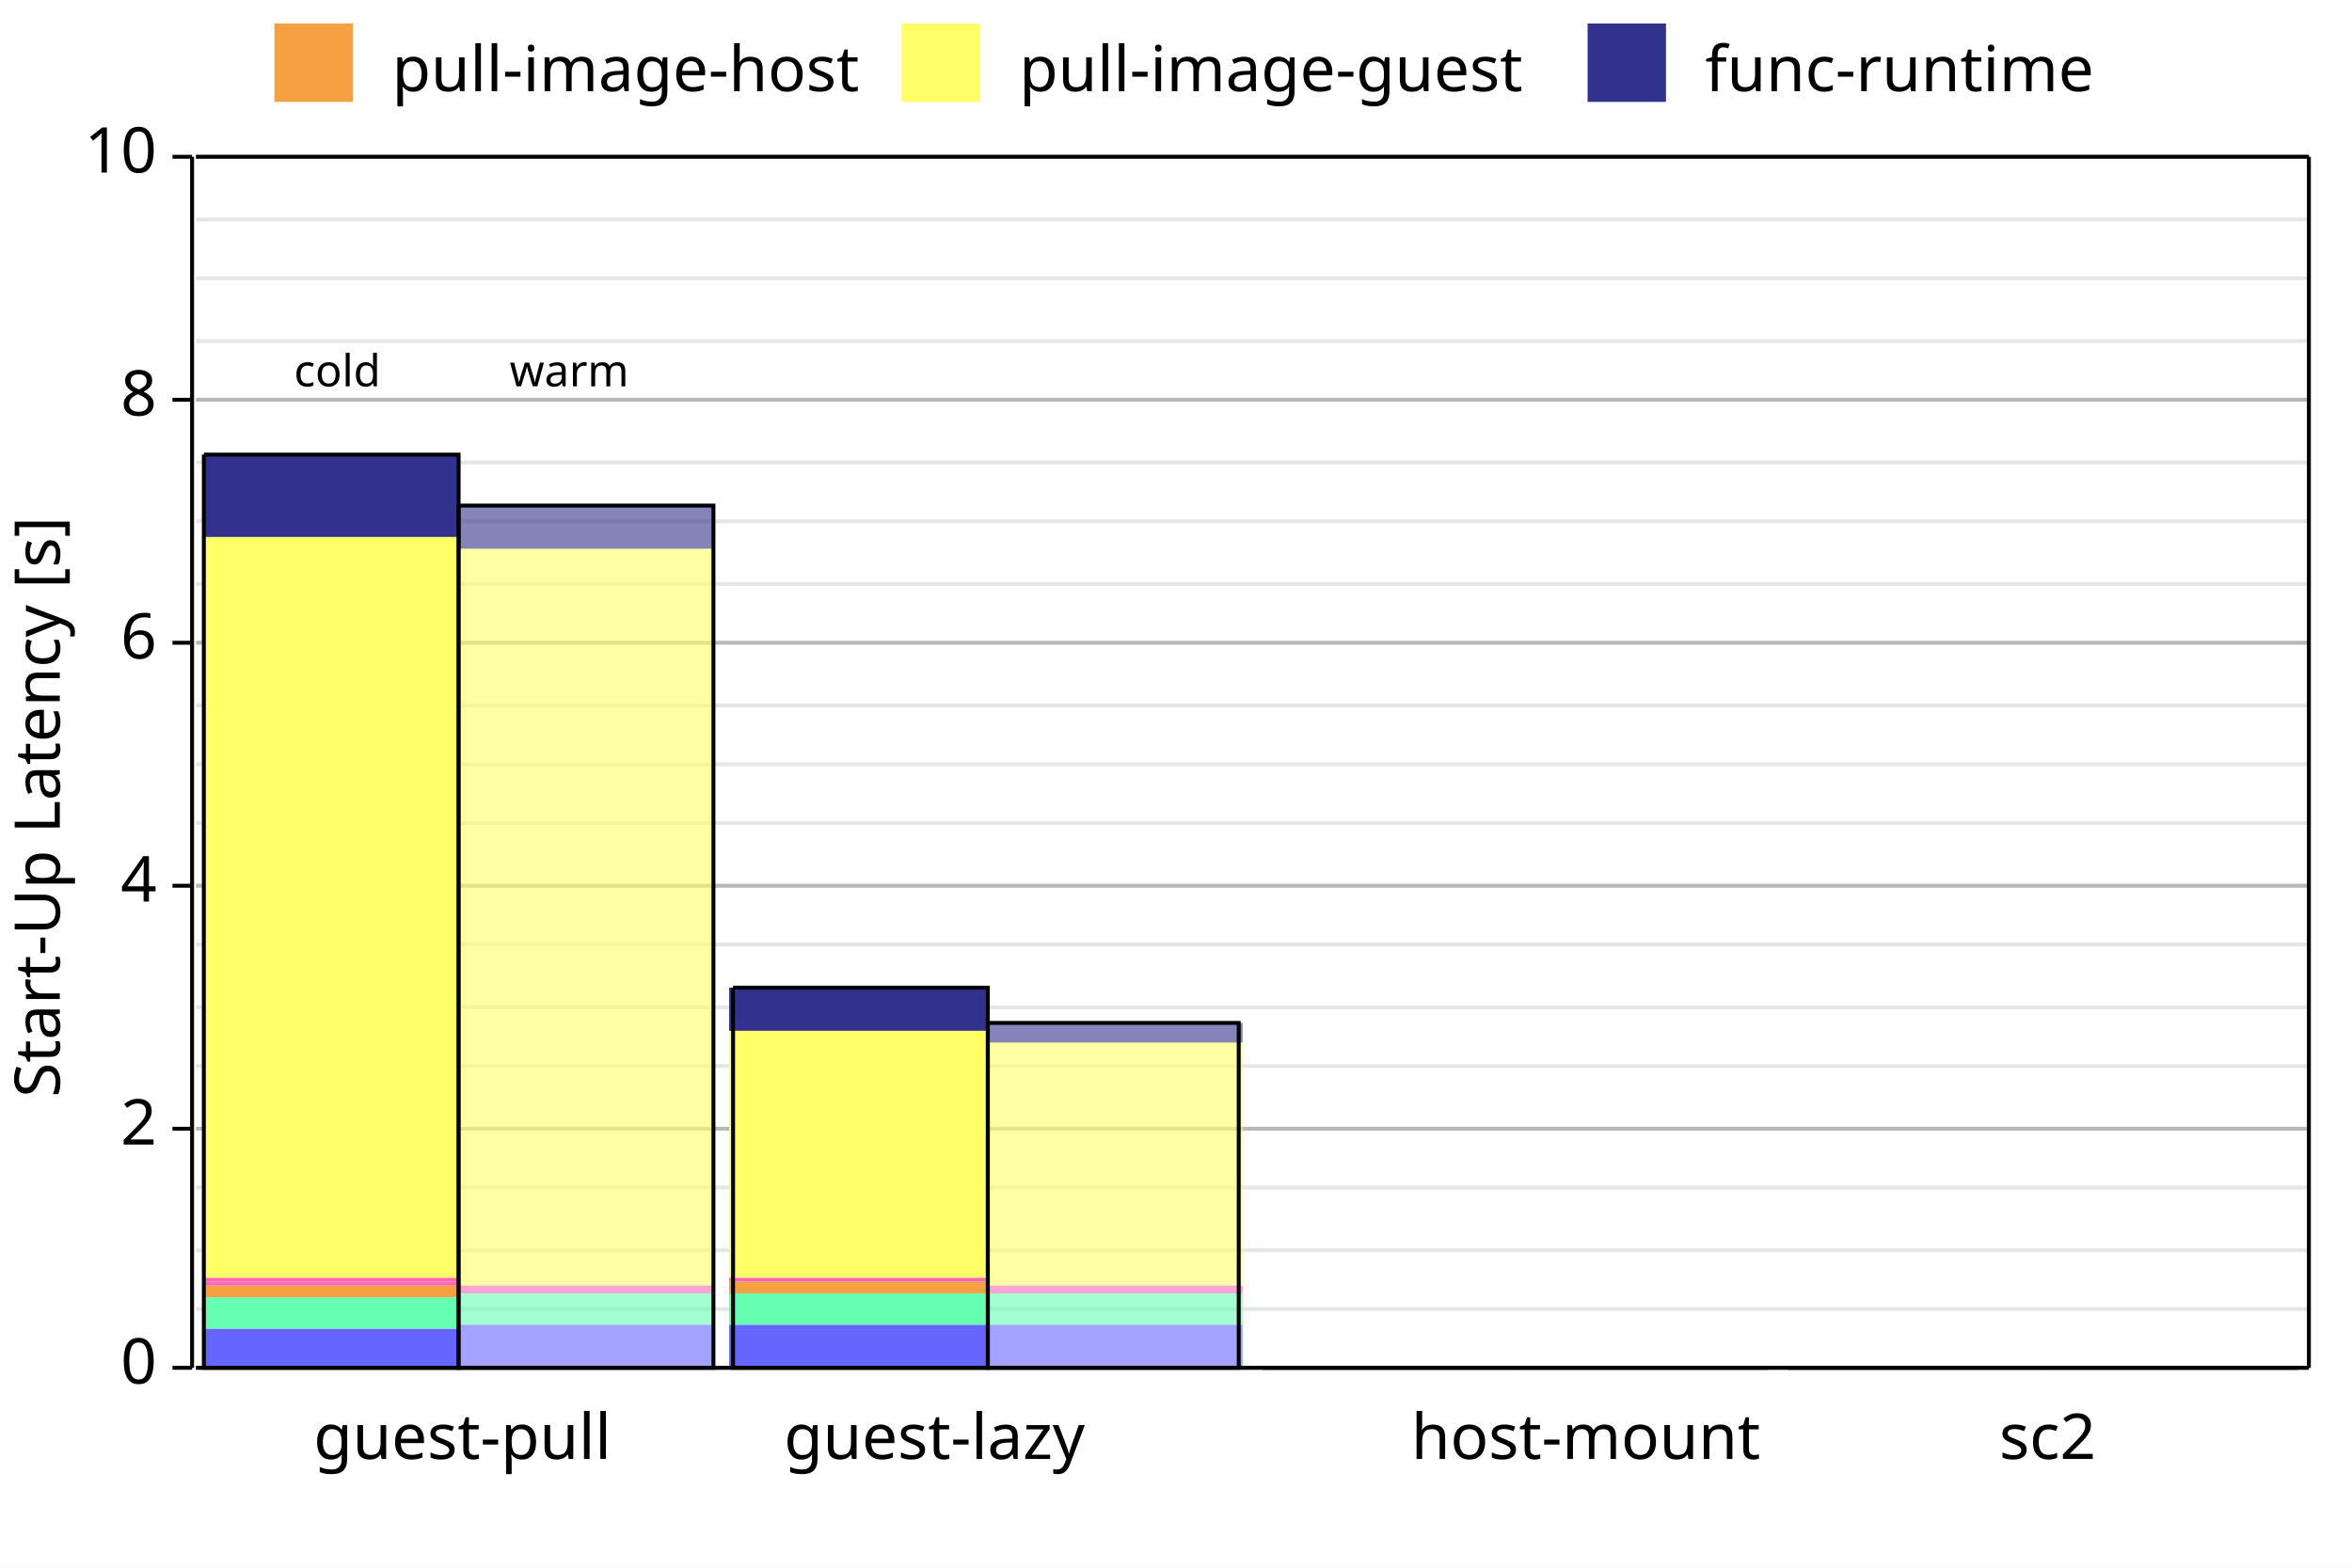
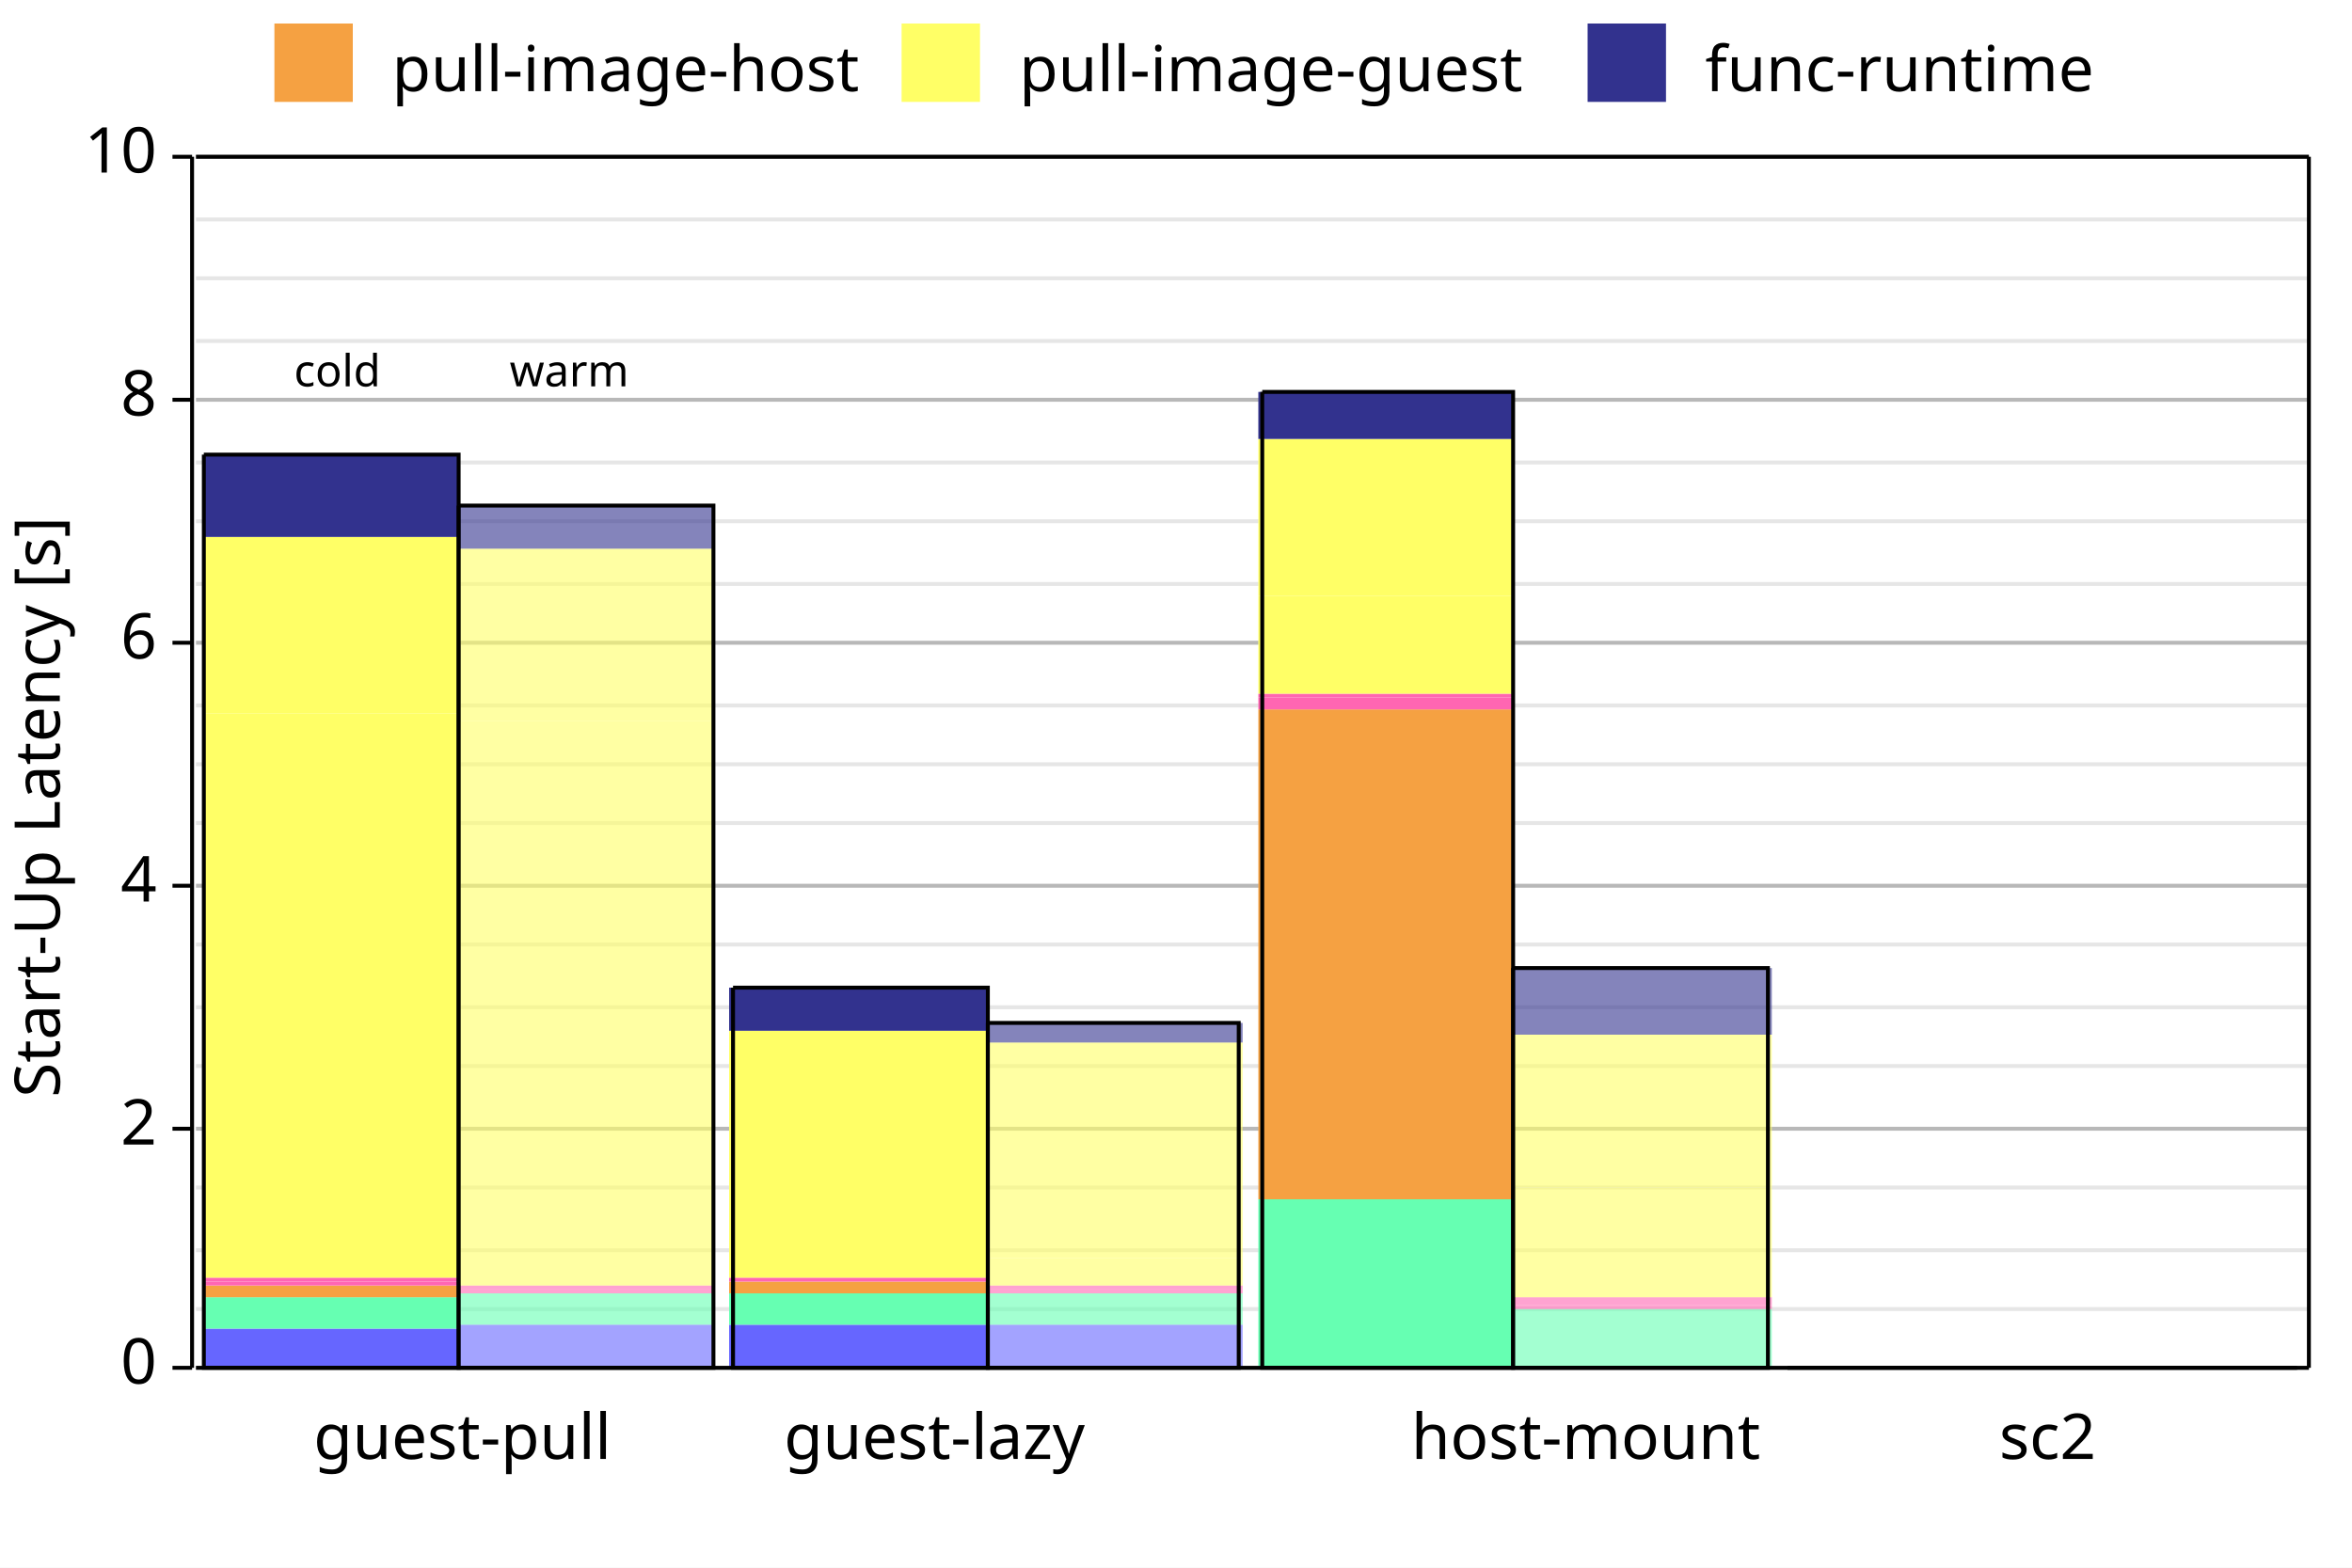
<svg xmlns="http://www.w3.org/2000/svg" width="600" height="400" viewBox="0 0 600 400">
  <rect x="0" y="0" width="600" height="400" opacity="1" fill="#FFFFFF" stroke="none" />
  <line opacity="0.1" stroke="#000000" stroke-width="1" x1="50" y1="349" x2="589" y2="349" />
  <line opacity="0.1" stroke="#000000" stroke-width="1" x1="50" y1="334" x2="589" y2="334" />
  <line opacity="0.1" stroke="#000000" stroke-width="1" x1="50" y1="319" x2="589" y2="319" />
  <line opacity="0.1" stroke="#000000" stroke-width="1" x1="50" y1="303" x2="589" y2="303" />
  <line opacity="0.1" stroke="#000000" stroke-width="1" x1="50" y1="288" x2="589" y2="288" />
  <line opacity="0.1" stroke="#000000" stroke-width="1" x1="50" y1="272" x2="589" y2="272" />
  <line opacity="0.1" stroke="#000000" stroke-width="1" x1="50" y1="257" x2="589" y2="257" />
  <line opacity="0.1" stroke="#000000" stroke-width="1" x1="50" y1="241" x2="589" y2="241" />
  <line opacity="0.1" stroke="#000000" stroke-width="1" x1="50" y1="226" x2="589" y2="226" />
  <line opacity="0.1" stroke="#000000" stroke-width="1" x1="50" y1="210" x2="589" y2="210" />
  <line opacity="0.1" stroke="#000000" stroke-width="1" x1="50" y1="195" x2="589" y2="195" />
  <line opacity="0.1" stroke="#000000" stroke-width="1" x1="50" y1="180" x2="589" y2="180" />
  <line opacity="0.1" stroke="#000000" stroke-width="1" x1="50" y1="164" x2="589" y2="164" />
  <line opacity="0.1" stroke="#000000" stroke-width="1" x1="50" y1="149" x2="589" y2="149" />
  <line opacity="0.1" stroke="#000000" stroke-width="1" x1="50" y1="133" x2="589" y2="133" />
  <line opacity="0.1" stroke="#000000" stroke-width="1" x1="50" y1="118" x2="589" y2="118" />
  <line opacity="0.1" stroke="#000000" stroke-width="1" x1="50" y1="102" x2="589" y2="102" />
  <line opacity="0.1" stroke="#000000" stroke-width="1" x1="50" y1="87" x2="589" y2="87" />
  <line opacity="0.1" stroke="#000000" stroke-width="1" x1="50" y1="71" x2="589" y2="71" />
  <line opacity="0.1" stroke="#000000" stroke-width="1" x1="50" y1="56" x2="589" y2="56" />
  <line opacity="0.1" stroke="#000000" stroke-width="1" x1="50" y1="40" x2="589" y2="40" />
  <line opacity="0.2" stroke="#000000" stroke-width="1" x1="50" y1="349" x2="589" y2="349" />
  <line opacity="0.2" stroke="#000000" stroke-width="1" x1="50" y1="288" x2="589" y2="288" />
  <line opacity="0.2" stroke="#000000" stroke-width="1" x1="50" y1="226" x2="589" y2="226" />
  <line opacity="0.2" stroke="#000000" stroke-width="1" x1="50" y1="164" x2="589" y2="164" />
  <line opacity="0.2" stroke="#000000" stroke-width="1" x1="50" y1="102" x2="589" y2="102" />
  <line opacity="0.2" stroke="#000000" stroke-width="1" x1="50" y1="40" x2="589" y2="40" />
  <polyline fill="none" opacity="1" stroke="#000000" stroke-width="1" points="49,40 49,349 " />
  <text x="40" y="349" dy="0.5ex" text-anchor="end" font-family="sans-serif" font-size="16.129" opacity="1" fill="#000000">
0
</text>
  <polyline fill="none" opacity="1" stroke="#000000" stroke-width="1" points="44,349 49,349 " />
  <text x="40" y="288" dy="0.5ex" text-anchor="end" font-family="sans-serif" font-size="16.129" opacity="1" fill="#000000">
2
</text>
  <polyline fill="none" opacity="1" stroke="#000000" stroke-width="1" points="44,288 49,288 " />
  <text x="40" y="226" dy="0.5ex" text-anchor="end" font-family="sans-serif" font-size="16.129" opacity="1" fill="#000000">
4
</text>
  <polyline fill="none" opacity="1" stroke="#000000" stroke-width="1" points="44,226 49,226 " />
  <text x="40" y="164" dy="0.5ex" text-anchor="end" font-family="sans-serif" font-size="16.129" opacity="1" fill="#000000">
6
</text>
  <polyline fill="none" opacity="1" stroke="#000000" stroke-width="1" points="44,164 49,164 " />
  <text x="40" y="102" dy="0.5ex" text-anchor="end" font-family="sans-serif" font-size="16.129" opacity="1" fill="#000000">
8
</text>
  <polyline fill="none" opacity="1" stroke="#000000" stroke-width="1" points="44,102 49,102 " />
  <text x="40" y="40" dy="0.5ex" text-anchor="end" font-family="sans-serif" font-size="16.129" opacity="1" fill="#000000">
10
</text>
  <polyline fill="none" opacity="1" stroke="#000000" stroke-width="1" points="44,40 49,40 " />
  <text x="3" y="280" dy="0.76em" text-anchor="start" font-family="sans-serif" font-size="16.129" opacity="1" fill="#000000" transform="rotate(270, 3, 280)">
Start-Up Latency [s]
</text>
  <rect x="52" y="339" width="65" height="10" opacity="1" fill="#6666FF" stroke="none" />
  <rect x="186" y="338" width="66" height="11" opacity="1" fill="#6666FF" stroke="none" />
  <rect x="321" y="349" width="65" height="0" opacity="1" fill="#6666FF" stroke="none" />
  <rect x="456" y="349" width="65" height="0" opacity="1" fill="#6666FF" stroke="none" />
  <rect x="52" y="331" width="65" height="8" opacity="1" fill="#66FFB2" stroke="none" />
  <rect x="186" y="330" width="66" height="8" opacity="1" fill="#66FFB2" stroke="none" />
-   <rect x="321" y="349" width="65" height="0" opacity="1" fill="#66FFB2" stroke="none" />
+   <rect x="321" y="306" width="65" height="43" opacity="1" fill="#66FFB2" stroke="none" />
  <rect x="456" y="349" width="65" height="0" opacity="1" fill="#66FFB2" stroke="none" />
  <rect x="52" y="328" width="65" height="3" opacity="1" fill="#F5A142" stroke="none" />
  <rect x="186" y="327" width="66" height="3" opacity="1" fill="#F5A142" stroke="none" />
-   <rect x="321" y="349" width="65" height="0" opacity="1" fill="#F5A142" stroke="none" />
+   <rect x="321" y="181" width="65" height="125" opacity="1" fill="#F5A142" stroke="none" />
  <rect x="456" y="349" width="65" height="0" opacity="1" fill="#F5A142" stroke="none" />
  <rect x="52" y="327" width="65" height="1" opacity="1" fill="#FF66B2" stroke="none" />
  <rect x="186" y="326" width="66" height="1" opacity="1" fill="#FF66B2" stroke="none" />
-   <rect x="321" y="349" width="65" height="0" opacity="1" fill="#FF66B2" stroke="none" />
+   <rect x="321" y="178" width="65" height="3" opacity="1" fill="#FF66B2" stroke="none" />
  <rect x="456" y="349" width="65" height="0" opacity="1" fill="#FF66B2" stroke="none" />
  <rect x="52" y="326" width="65" height="1" opacity="1" fill="#FF66B2" stroke="none" />
  <rect x="186" y="326" width="66" height="0" opacity="1" fill="#FF66B2" stroke="none" />
-   <rect x="321" y="349" width="65" height="0" opacity="1" fill="#FF66B2" stroke="none" />
+   <rect x="321" y="177" width="65" height="1" opacity="1" fill="#FF66B2" stroke="none" />
  <rect x="456" y="349" width="65" height="0" opacity="1" fill="#FF66B2" stroke="none" />
  <rect x="52" y="182" width="65" height="144" opacity="1" fill="#FFFF66" stroke="none" />
  <rect x="186" y="318" width="66" height="8" opacity="1" fill="#FFFF66" stroke="none" />
-   <rect x="321" y="349" width="65" height="0" opacity="1" fill="#FFFF66" stroke="none" />
+   <rect x="321" y="152" width="65" height="25" opacity="1" fill="#FFFF66" stroke="none" />
  <rect x="456" y="349" width="65" height="0" opacity="1" fill="#FFFF66" stroke="none" />
  <rect x="52" y="137" width="65" height="45" opacity="1" fill="#FFFF66" stroke="none" />
  <rect x="186" y="263" width="66" height="55" opacity="1" fill="#FFFF66" stroke="none" />
-   <rect x="321" y="349" width="65" height="0" opacity="1" fill="#FFFF66" stroke="none" />
+   <rect x="321" y="112" width="65" height="40" opacity="1" fill="#FFFF66" stroke="none" />
  <rect x="456" y="349" width="65" height="0" opacity="1" fill="#FFFF66" stroke="none" />
  <rect x="52" y="116" width="65" height="21" opacity="1" fill="#32328E" stroke="none" />
  <rect x="186" y="252" width="66" height="11" opacity="1" fill="#32328E" stroke="none" />
-   <rect x="321" y="349" width="65" height="0" opacity="1" fill="#32328E" stroke="none" />
+   <rect x="321" y="100" width="65" height="12" opacity="1" fill="#32328E" stroke="none" />
  <rect x="456" y="349" width="65" height="0" opacity="1" fill="#32328E" stroke="none" />
  <polyline fill="none" opacity="1" stroke="#000000" stroke-width="1" points="52,116 117,116 117,349 52,349 52,116 " />
  <polyline fill="none" opacity="1" stroke="#000000" stroke-width="1" points="187,252 252,252 252,349 187,349 187,252 " />
-   <polyline fill="none" opacity="1" stroke="#000000" stroke-width="1" points="322,349 386,349 386,349 322,349 322,349 " />
+   <polyline fill="none" opacity="1" stroke="#000000" stroke-width="1" points="322,100 386,100 386,349 322,349 322,100 " />
  <polyline fill="none" opacity="1" stroke="#000000" stroke-width="1" points="456,349 521,349 521,349 456,349 456,349 " />
  <rect x="117" y="338" width="65" height="11" opacity="0.6" fill="#6666FF" stroke="none" />
  <rect x="252" y="338" width="65" height="11" opacity="0.6" fill="#6666FF" stroke="none" />
  <rect x="386" y="349" width="66" height="0" opacity="0.6" fill="#6666FF" stroke="none" />
  <rect x="521" y="349" width="66" height="0" opacity="0.6" fill="#6666FF" stroke="none" />
  <rect x="117" y="330" width="65" height="8" opacity="0.6" fill="#66FFB2" stroke="none" />
  <rect x="252" y="330" width="65" height="8" opacity="0.6" fill="#66FFB2" stroke="none" />
-   <rect x="386" y="349" width="66" height="0" opacity="0.6" fill="#66FFB2" stroke="none" />
+   <rect x="386" y="334" width="66" height="15" opacity="0.6" fill="#66FFB2" stroke="none" />
  <rect x="521" y="349" width="66" height="0" opacity="0.6" fill="#66FFB2" stroke="none" />
  <rect x="117" y="330" width="65" height="0" opacity="0.6" fill="#F5A142" stroke="none" />
  <rect x="252" y="330" width="65" height="0" opacity="0.6" fill="#F5A142" stroke="none" />
-   <rect x="386" y="349" width="66" height="0" opacity="0.6" fill="#F5A142" stroke="none" />
+   <rect x="386" y="334" width="66" height="0" opacity="0.6" fill="#F5A142" stroke="none" />
  <rect x="521" y="349" width="66" height="0" opacity="0.6" fill="#F5A142" stroke="none" />
  <rect x="117" y="329" width="65" height="1" opacity="0.6" fill="#FF66B2" stroke="none" />
  <rect x="252" y="329" width="65" height="1" opacity="0.6" fill="#FF66B2" stroke="none" />
-   <rect x="386" y="349" width="66" height="0" opacity="0.6" fill="#FF66B2" stroke="none" />
+   <rect x="386" y="333" width="66" height="1" opacity="0.6" fill="#FF66B2" stroke="none" />
  <rect x="521" y="349" width="66" height="0" opacity="0.6" fill="#FF66B2" stroke="none" />
  <rect x="117" y="328" width="65" height="1" opacity="0.6" fill="#FF66B2" stroke="none" />
  <rect x="252" y="328" width="65" height="1" opacity="0.6" fill="#FF66B2" stroke="none" />
-   <rect x="386" y="349" width="66" height="0" opacity="0.6" fill="#FF66B2" stroke="none" />
+   <rect x="386" y="331" width="66" height="2" opacity="0.6" fill="#FF66B2" stroke="none" />
  <rect x="521" y="349" width="66" height="0" opacity="0.6" fill="#FF66B2" stroke="none" />
  <rect x="117" y="184" width="65" height="144" opacity="0.6" fill="#FFFF66" stroke="none" />
  <rect x="252" y="321" width="65" height="7" opacity="0.6" fill="#FFFF66" stroke="none" />
-   <rect x="386" y="349" width="66" height="0" opacity="0.6" fill="#FFFF66" stroke="none" />
+   <rect x="386" y="303" width="66" height="28" opacity="0.6" fill="#FFFF66" stroke="none" />
  <rect x="521" y="349" width="66" height="0" opacity="0.6" fill="#FFFF66" stroke="none" />
  <rect x="117" y="140" width="65" height="44" opacity="0.6" fill="#FFFF66" stroke="none" />
  <rect x="252" y="266" width="65" height="55" opacity="0.6" fill="#FFFF66" stroke="none" />
-   <rect x="386" y="349" width="66" height="0" opacity="0.6" fill="#FFFF66" stroke="none" />
+   <rect x="386" y="264" width="66" height="39" opacity="0.6" fill="#FFFF66" stroke="none" />
  <rect x="521" y="349" width="66" height="0" opacity="0.6" fill="#FFFF66" stroke="none" />
  <rect x="117" y="129" width="65" height="11" opacity="0.6" fill="#32328E" stroke="none" />
  <rect x="252" y="261" width="65" height="5" opacity="0.6" fill="#32328E" stroke="none" />
-   <rect x="386" y="349" width="66" height="0" opacity="0.6" fill="#32328E" stroke="none" />
+   <rect x="386" y="247" width="66" height="17" opacity="0.6" fill="#32328E" stroke="none" />
  <rect x="521" y="349" width="66" height="0" opacity="0.6" fill="#32328E" stroke="none" />
  <polyline fill="none" opacity="1" stroke="#000000" stroke-width="1" points="117,129 182,129 182,349 117,349 117,129 " />
  <polyline fill="none" opacity="1" stroke="#000000" stroke-width="1" points="252,261 316,261 316,349 252,349 252,261 " />
-   <polyline fill="none" opacity="1" stroke="#000000" stroke-width="1" points="386,349 451,349 451,349 386,349 386,349 " />
+   <polyline fill="none" opacity="1" stroke="#000000" stroke-width="1" points="386,247 451,247 451,349 386,349 386,247 " />
  <polyline fill="none" opacity="1" stroke="#000000" stroke-width="1" points="521,349 586,349 586,349 521,349 521,349 " />
  <polyline fill="none" opacity="1" stroke="#000000" stroke-width="1" points="50,40 589,40 " />
  <polyline fill="none" opacity="1" stroke="#000000" stroke-width="1" points="589,349 589,40 " />
  <polyline fill="none" opacity="1" stroke="#000000" stroke-width="1" points="50,349 589,349 " />
  <text x="80" y="360" dy="0.76em" text-anchor="start" font-family="sans-serif" font-size="16.129" opacity="1" fill="#000000">
guest-pull
</text>
  <text x="200" y="360" dy="0.76em" text-anchor="start" font-family="sans-serif" font-size="16.129" opacity="1" fill="#000000">
guest-lazy
</text>
  <text x="360" y="360" dy="0.76em" text-anchor="start" font-family="sans-serif" font-size="16.129" opacity="1" fill="#000000">
host-mount
</text>
  <text x="510" y="360" dy="0.76em" text-anchor="start" font-family="sans-serif" font-size="16.129" opacity="1" fill="#000000">
sc2
</text>
  <rect x="70" y="6" width="20" height="20" opacity="1" fill="#F5A142" stroke="none" />
  <text x="100" y="11" dy="0.76em" text-anchor="start" font-family="sans-serif" font-size="16.129" opacity="1" fill="#000000">
pull-image-host
</text>
  <rect x="230" y="6" width="20" height="20" opacity="1" fill="#FFFF66" stroke="none" />
  <text x="260" y="11" dy="0.76em" text-anchor="start" font-family="sans-serif" font-size="16.129" opacity="1" fill="#000000">
pull-image-guest
</text>
  <rect x="405" y="6" width="20" height="20" opacity="1" fill="#32328E" stroke="none" />
  <text x="435" y="11" dy="0.76em" text-anchor="start" font-family="sans-serif" font-size="16.129" opacity="1" fill="#000000">
func-runtime
</text>
  <text x="75" y="90" dy="0.76em" text-anchor="start" font-family="sans-serif" font-size="11.29" opacity="1" fill="#000000">
cold
</text>
  <text x="130" y="90" dy="0.76em" text-anchor="start" font-family="sans-serif" font-size="11.29" opacity="1" fill="#000000">
warm
</text>
</svg>
